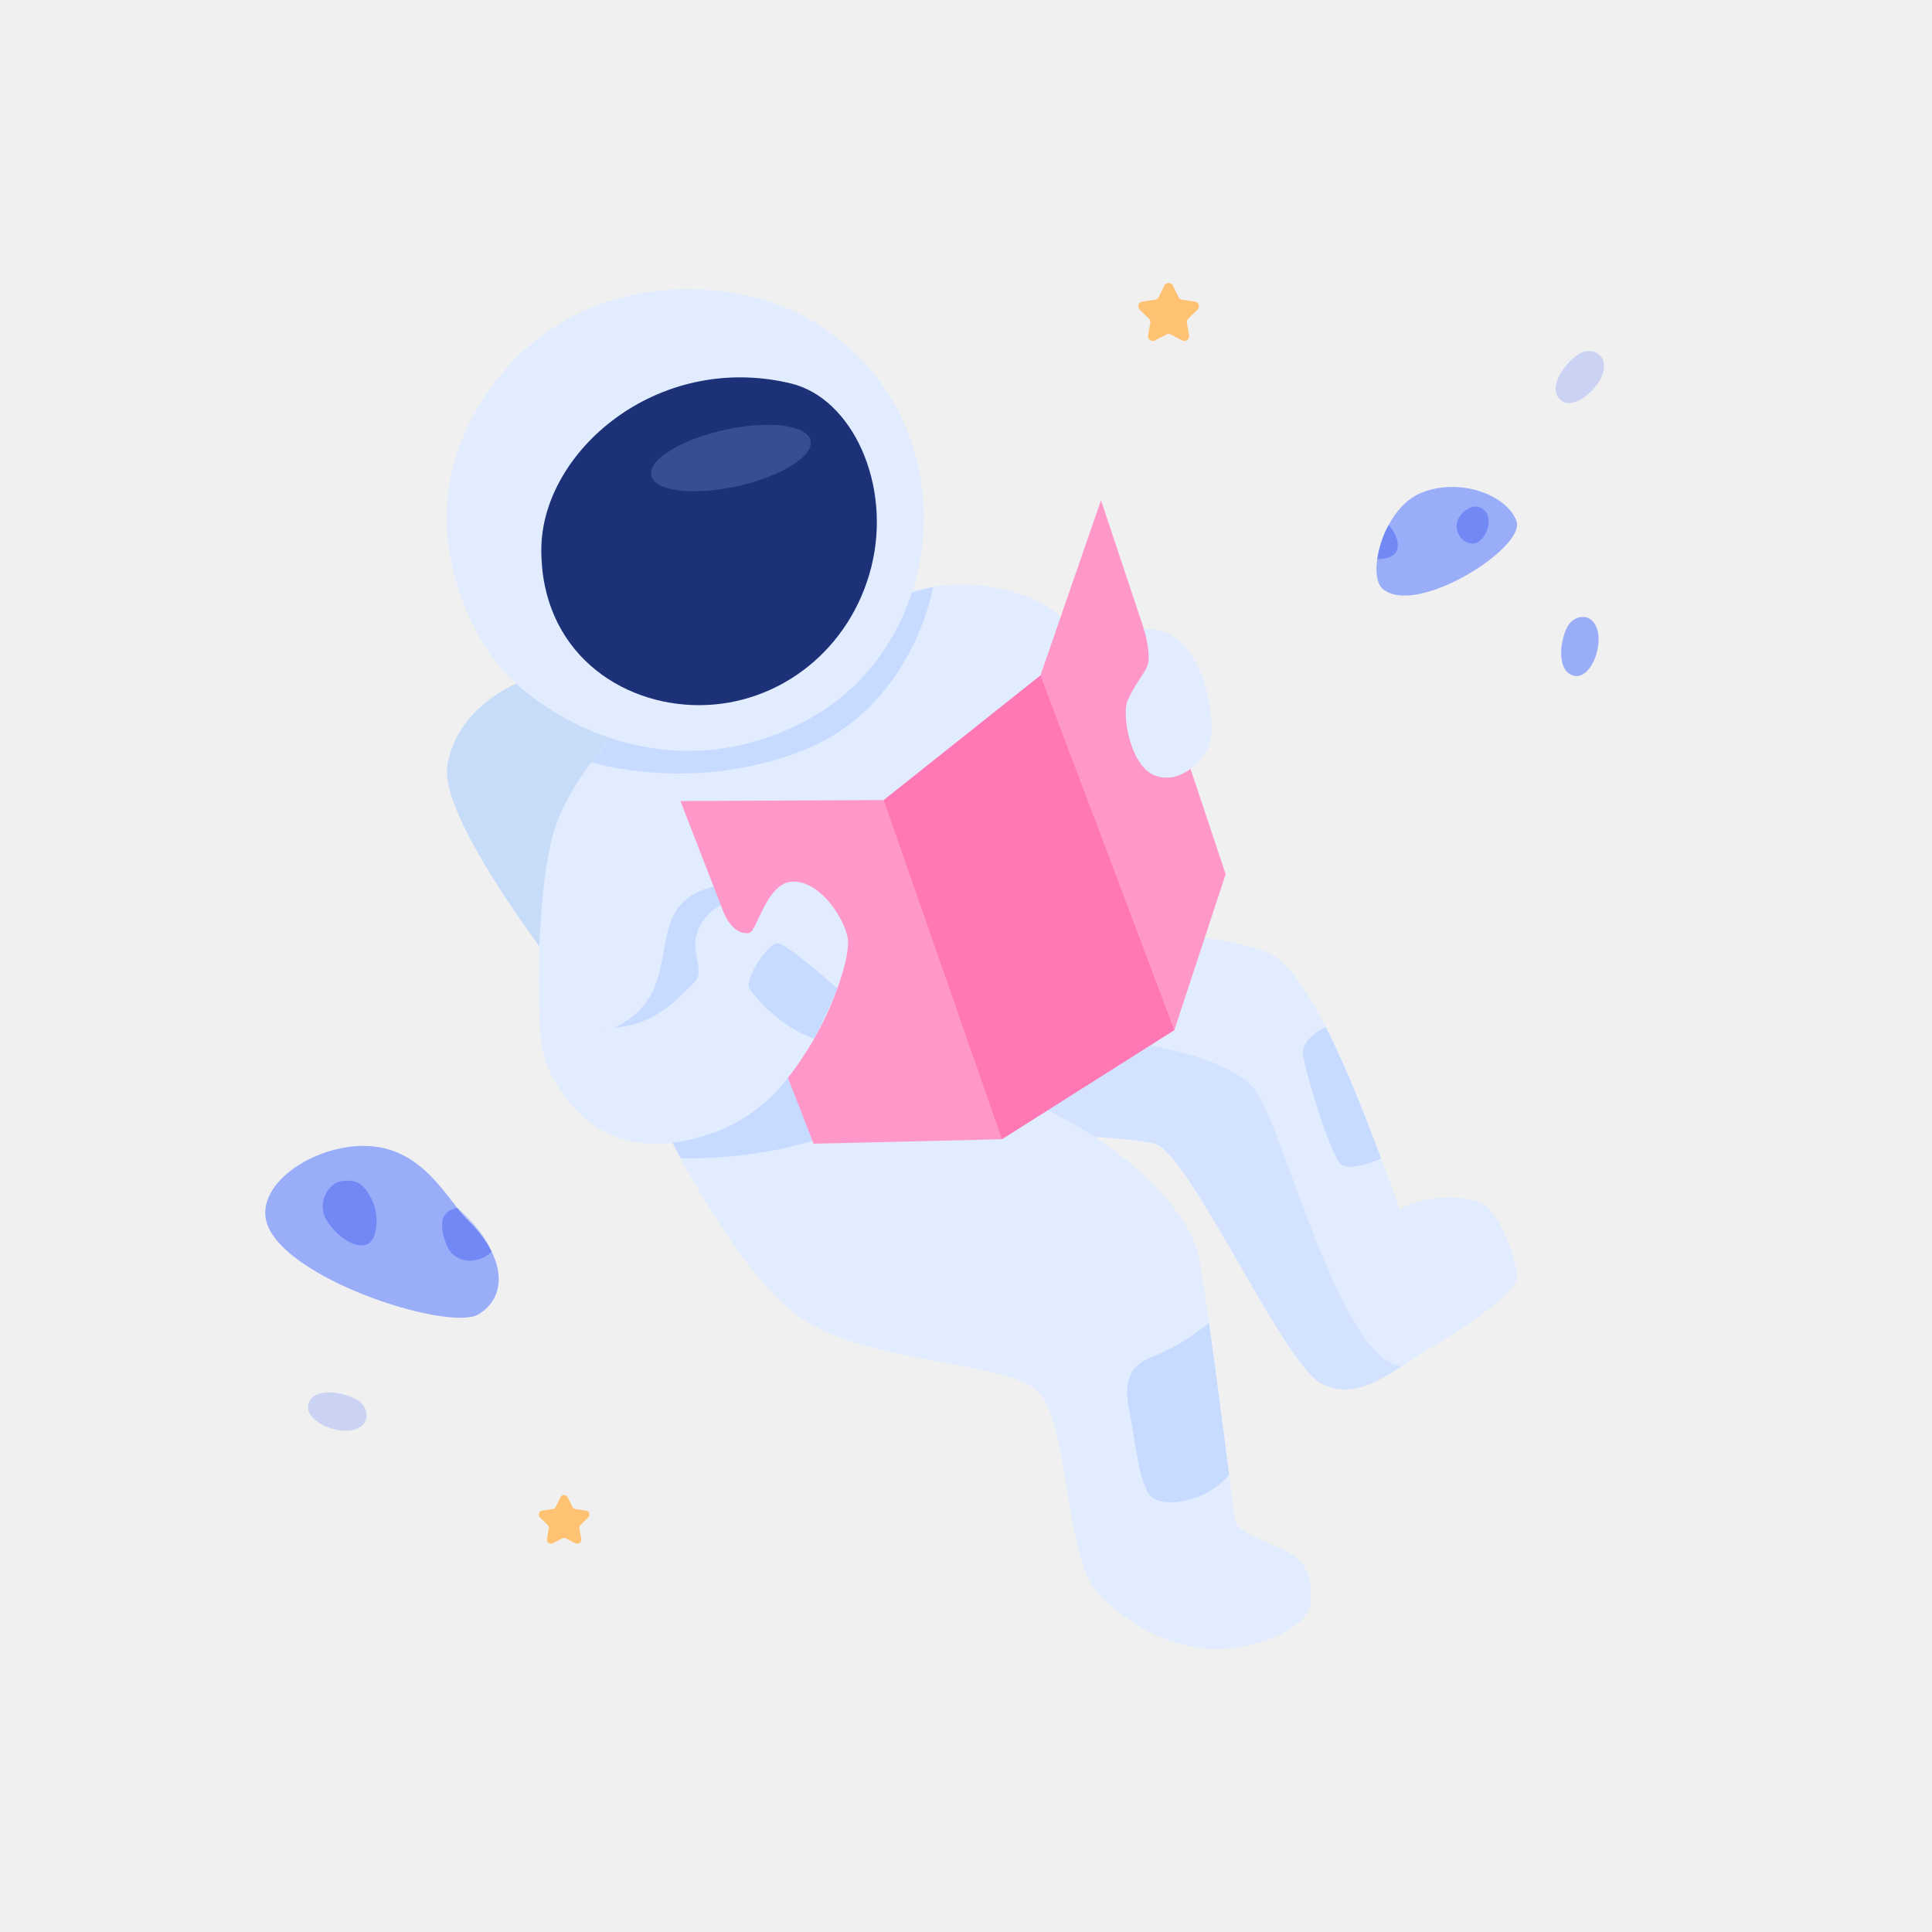
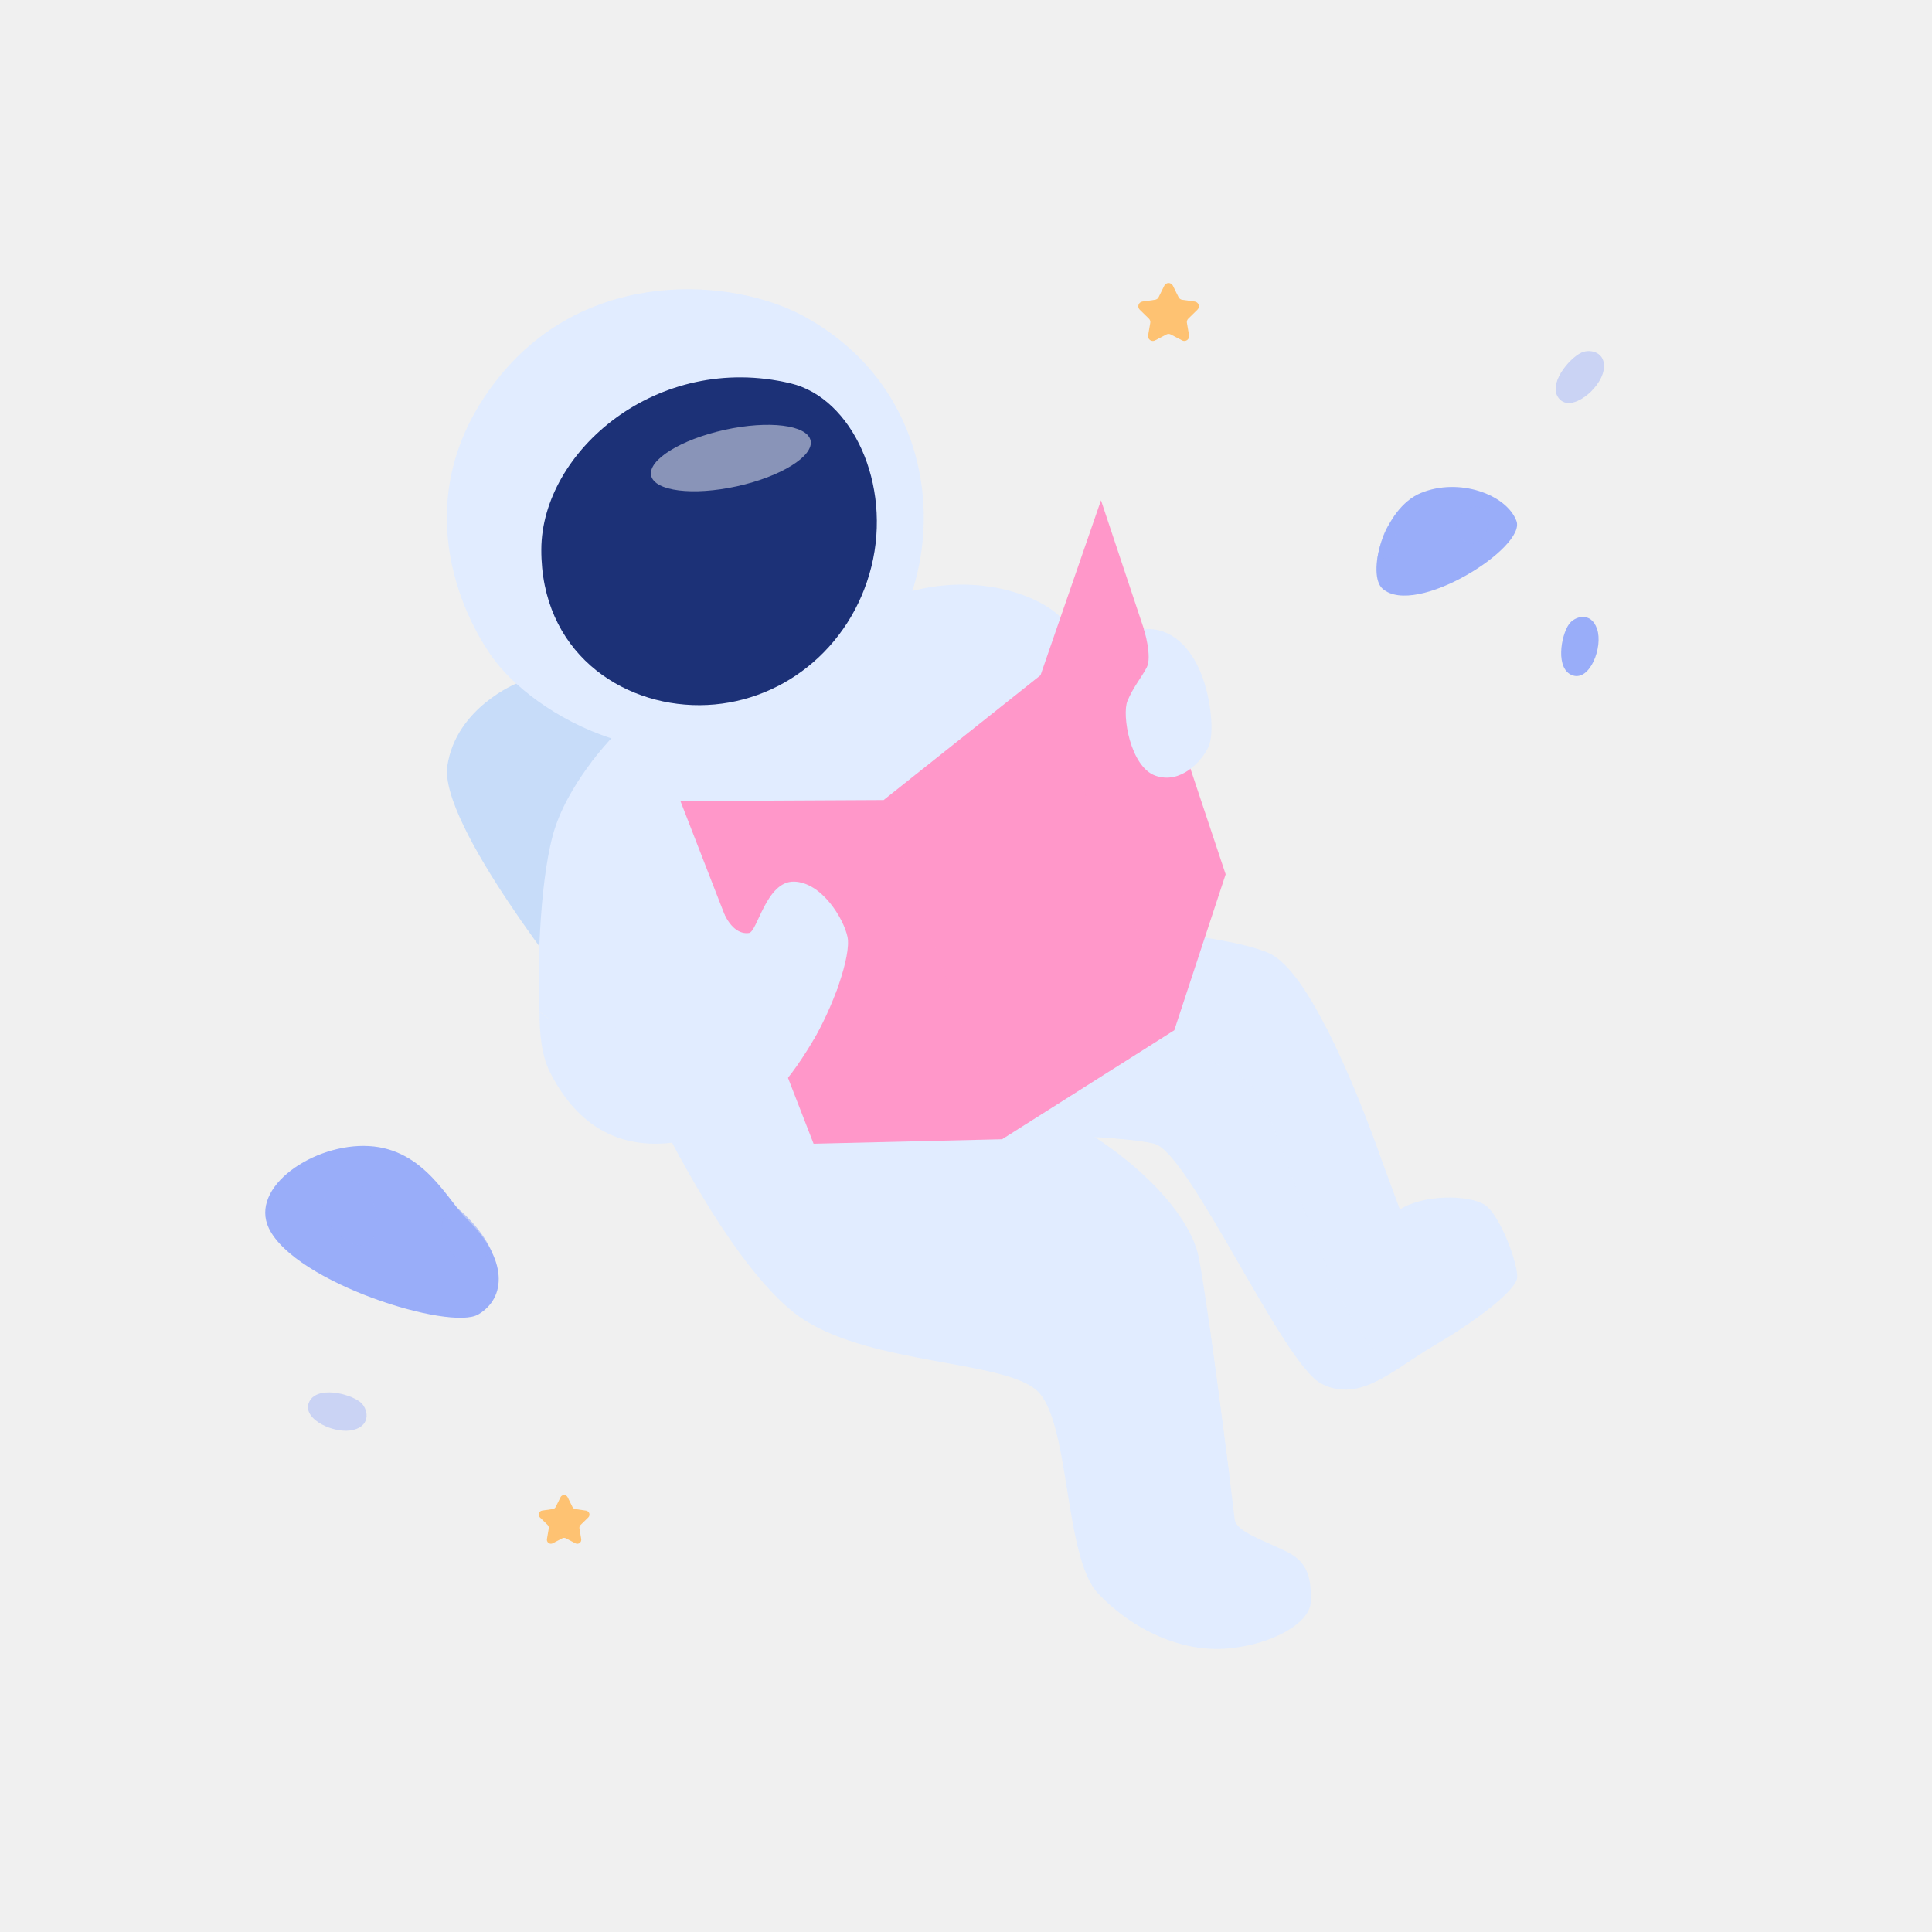
<svg xmlns="http://www.w3.org/2000/svg" viewBox="0 0 1080 1080">
-   <defs>
-     <style>.cls-1,.cls-4,.cls-6{fill:#e1ecff;}.cls-2{isolation:isolate;}.cls-3{fill:#c7dcf9;}.cls-11,.cls-14,.cls-4,.cls-6{mix-blend-mode:multiply;}.cls-5{clip-path:url(#clip-path);}.cls-6{opacity:0.51;}.cls-7{fill:#1c3177;}.cls-11,.cls-8{fill:#ff97c9;}.cls-9{fill:#fec272;}.cls-10{fill:#fff;opacity:0.48;mix-blend-mode:soft-light;}.cls-11{opacity:0.5;}.cls-12,.cls-13,.cls-14{fill:#99adf9;}.cls-13{opacity:0.44;}.cls-14{opacity:0.64;}</style>
-     <clipPath id="clip-path">
-       <path class="cls-1" d="M555.73,633.88s69.93.45,89.58,5.47,71.66,122.73,93.18,134S778.29,765.9,802,752s45.44-30.72,46.12-37.74-9.39-35.07-18.1-40.73-34-6.06-47.49,2.58c-19.82-54-48-132.75-73.84-143.59s-104.15-16-104.15-16Z" />
-     </clipPath>
-   </defs>
-   <g class="cls-2">
-     <g id="Layer_3" data-name="Layer 3">
-       <path class="cls-3" d="M289.08,381.9s-34,13.45-39,46.12,72.26,128.37,72.26,128.37L560.6,428,485.27,295.8Z" />
-       <path class="cls-1" d="M341.76,412.78S316.69,438.52,309,467s-8.68,79.34-7.4,98.39C339,600,486.83,571,486.83,571L629.29,403.42S605.14,357.57,592.88,345s-52-28.2-97.85-9.75C468.12,373.44,341.76,412.78,341.76,412.78Z" />
-       <path class="cls-4" d="M330.57,426.09s55.31,17.75,117.57-6.3S521.68,328,521.68,328L495,335.26,341.76,412.78Z" />
-       <path class="cls-1" d="M555.73,633.88s69.93.45,89.58,5.47,71.66,122.73,93.18,134S778.29,765.9,802,752s45.44-30.72,46.12-37.74-9.39-35.07-18.1-40.73-34-6.06-47.49,2.58c-19.82-54-48-132.75-73.84-143.59s-104.15-16-104.15-16Z" />
-       <g class="cls-5">
-         <path class="cls-6" d="M629.29,582.34s56.94,6.23,72.67,27.42,46.9,150.85,81.79,153.92c.56,42-71.7,57.17-71.7,57.17L538.84,628.39Z" />
-       </g>
-       <path class="cls-1" d="M367.85,623.26s43,90.19,82,114.79S559.51,760.66,579,776.77s15.37,93.5,34.85,114,46.89,33.06,72.51,30.75,46.12-14.6,46.38-26.13-.77-21.53-12.81-27.68-29-11.27-29.73-18.44-14.35-116.33-20-146-49.53-70.94-106.08-91.73c-53.55-44.84-135.8-25.63-135.8-25.63Z" />
-       <path class="cls-4" d="M380.36,647.39s49.35,2.52,93.67-16.95c-8.47-45.1-34.6-58.42-34.6-58.42l-71.58,51.24Z" />
-       <path class="cls-1" d="M448.65,176.4C410,155.71,329,148.73,279,210.74S253.92,337.06,274.93,367c22,31.42,97.62,79.44,178.33,34.34S542.43,226.62,448.65,176.4Z" />
-       <path class="cls-7" d="M442,214.32c34.33,8.2,56.63,56.37,45.1,102.49s-51.25,77.13-95.83,77.38S302.36,364,302.6,307.08C302.84,252.38,367.45,196.52,442,214.32Z" />
-       <path class="cls-4" d="M343.09,574.58c44.73-20.76,11.27-68.16,55.86-78.94C457.74,504,474,501,474,501S361.53,599.78,343.09,574.58Z" />
-       <polygon class="cls-8" points="380.36 447.8 454.8 639.35 560.11 636.84 656.45 575.86 685.15 488.74 615.46 279.66 581.63 377.54 494 447.23 380.36 447.8" />
-       <path class="cls-1" d="M343.09,574.58c24.68-2,37.25-18.07,44.73-25.2,3.81-3.64,3.05-6.83,1.13-17.33s4.74-21.27,13.84-25.88c5,13.45,11.14,16,15.88,15.37s9.61-28.95,25.11-28.7,27.93,20.76,30,31-7.94,39.45-20.5,59.95S423,629.67,383.11,637.61s-62.57-12.43-75.64-38.18c-4.41-8.69-6-20.7-5.86-34.08C301.61,565.35,310.54,577.14,343.09,574.58Z" />
-       <path class="cls-1" d="M639.46,351.67s4.75,15.45,1.55,21.47-7.56,11-10.76,18.71,1.54,36.77,15.63,41.76,25.75-8.07,29.47-15.63,1.66-27.41-3.85-41.25S655.63,350.59,639.46,351.67Z" />
-       <path class="cls-9" d="M655.66,159.71l3.16,6.4a2.65,2.65,0,0,0,2,1.46l7.07,1a2.67,2.67,0,0,1,1.48,4.56l-5.11,5a2.66,2.66,0,0,0-.77,2.36l1.2,7a2.67,2.67,0,0,1-3.87,2.82l-6.33-3.32a2.65,2.65,0,0,0-2.48,0l-6.33,3.32a2.67,2.67,0,0,1-3.88-2.82l1.21-7a2.66,2.66,0,0,0-.77-2.36l-5.11-5a2.67,2.67,0,0,1,1.48-4.56l7.07-1a2.65,2.65,0,0,0,2-1.46l3.16-6.4A2.68,2.68,0,0,1,655.66,159.71Z" />
-       <path class="cls-9" d="M317.34,837l2.65,5.37a2.2,2.2,0,0,0,1.68,1.22l5.93.86a2.24,2.24,0,0,1,1.24,3.82l-4.29,4.18a2.22,2.22,0,0,0-.64,2l1,5.9a2.25,2.25,0,0,1-3.25,2.37l-5.3-2.79a2.25,2.25,0,0,0-2.08,0L309,862.7a2.24,2.24,0,0,1-3.25-2.37l1-5.9a2.26,2.26,0,0,0-.65-2l-4.28-4.18a2.24,2.24,0,0,1,1.24-3.82l5.92-.86a2.23,2.23,0,0,0,1.69-1.22l2.65-5.37A2.24,2.24,0,0,1,317.34,837Z" />
-       <ellipse class="cls-10" cx="408.56" cy="256.06" rx="45.63" ry="16.14" transform="translate(-45.54 93.94) rotate(-12.43)" />
-       <path class="cls-4" d="M468.08,552.56s-28.31-25.3-33.44-25.3-18.79,20-15.71,25.3,18.9,22.66,36.27,28C460.83,569.82,468.08,552.56,468.08,552.56Z" />
-       <polygon class="cls-11" points="494 447.23 560.11 636.84 656.45 575.86 581.63 377.54 494 447.23" />
-       <path class="cls-4" d="M675.87,739.49a123,123,0,0,1-33,19.57c-11.21,4.32-15,13.16-11.61,29.38s5.29,41.51,12.29,48.17,31.08,3.12,43.56-12.36C683.2,793.75,675.87,739.49,675.87,739.49Z" />
-       <path class="cls-4" d="M741.12,574.12s-14,6.1-12.67,15.83,15.63,56.76,21.27,61,22.33-3.28,22.33-3.28C754.91,599.11,741.12,574.12,741.12,574.12Z" />
-       <path class="cls-12" d="M150.32,686.66c-11.13-23.08,25.14-47.78,56-46s43.83,30.27,54.76,40.9c22.83,22.18,22.11,43.88,6.3,53.21S165.05,717.19,150.32,686.66Z" />
-       <path class="cls-12" d="M772.88,329.11c-9-7.88.26-44.92,21.52-53.59s47.66.81,53.3,15.67S791.33,345.25,772.88,329.11Z" />
-       <path class="cls-12" d="M877.06,348.93c-4.61,6.57-7.68,25.28,2.05,28.61s17.09-15.92,13.67-25.94S880.14,344.54,877.06,348.93Z" />
-       <path class="cls-13" d="M884.06,197.1c-7.26,3.42-19.23,18.12-12.43,25.85s22.73-5.33,24.74-15.72S888.91,194.82,884.06,197.1Z" />
-       <path class="cls-13" d="M201.38,783.77c-6.28-5-24.75-9.25-28.69.26s14.82,18,25,15.26S205.56,787.11,201.38,783.77Z" />
-       <path class="cls-14" d="M255.61,675.23c-11.17,2.1-9.37,12.09-5.79,21.14S266,708,274.89,699.73C269.12,686,255.61,675.23,255.61,675.23Z" />
-       <path class="cls-14" d="M191.4,660.16c-8,.89-14.52,12.47-8.88,21.86s16.39,16.23,22.54,13.67,7.18-16.4,2.74-25.28S199.09,659.3,191.4,660.16Z" />
-       <path class="cls-14" d="M822.74,283.5c-4.39,1.4-8.84,6.15-8.45,11.28s4.87,9.61,9.73,9,9-8.46,8-14.1S826.09,282.44,822.74,283.5Z" />
-       <path class="cls-14" d="M776.25,293.5s6,6,5,12.81-11.34,6.18-11.34,6.18S771.45,300.88,776.25,293.5Z" />
-     </g>
+   <clipPath id="a">
+     <path d="m555.73 633.88s69.93.45 89.58 5.47 71.66 122.73 93.18 134 39.8-7.45 63.51-21.35 45.44-30.72 46.12-37.74-9.39-35.07-18.1-40.73-34-6.06-47.49 2.58c-19.82-54-48-132.75-73.84-143.59s-104.15-16-104.15-16z" />
+   </clipPath>
+   <path d="m289.08 381.9s-34 13.45-39 46.12 72.26 128.37 72.26 128.37l238.26-128.39-75.33-132.2z" fill="#c7dcf9" />
+   <g fill="#e1ecff">
+     <path d="m341.76 412.78s-25.07 25.74-32.76 54.22-8.68 79.34-7.4 98.39c37.4 34.61 185.23 5.61 185.23 5.61l142.46-167.58s-24.15-45.85-36.41-58.42-52-28.2-97.85-9.75c-26.91 38.19-153.27 77.53-153.27 77.53z" />
+     <path d="m330.57 426.09s55.31 17.75 117.57-6.3 73.54-91.79 73.54-91.79l-26.68 7.26-153.24 77.52z" />
+     <path d="m555.73 633.88s69.93.45 89.58 5.47 71.66 122.73 93.18 134 39.8-7.45 63.51-21.35 45.44-30.72 46.12-37.74-9.39-35.07-18.1-40.73-34-6.06-47.49 2.58c-19.82-54-48-132.75-73.84-143.59s-104.15-16-104.15-16z" />
+   </g>
+   <g clip-path="url(#a)">
+     <path d="m629.29 582.34s56.94 6.23 72.67 27.42 46.9 150.85 81.79 153.92c.56 42-71.7 57.17-71.7 57.17l-173.21-192.46z" fill="#e1ecff" opacity=".51" />
+   </g>
+   <g fill="#e1ecff">
+     <path d="m367.85 623.26s43 90.19 82 114.79 109.66 22.61 129.15 38.72 15.37 93.5 34.85 114 46.89 33.06 72.51 30.75 46.12-14.6 46.38-26.13-.77-21.53-12.81-27.68-29-11.27-29.73-18.44-14.35-116.33-20-146-49.53-70.94-106.08-91.73c-53.55-44.84-135.8-25.63-135.8-25.63z" />
+     <path d="m380.36 647.39s49.35 2.52 93.67-16.95c-8.47-45.1-34.6-58.42-34.6-58.42l-71.58 51.24z" />
+     <path d="m448.65 176.4c-38.65-20.69-119.65-27.67-169.65 34.34s-25.08 126.32-4.07 156.26c22 31.42 97.62 79.44 178.33 34.34s89.17-174.72-4.61-224.94z" />
+   </g>
+   <path d="m442 214.32c34.33 8.2 56.63 56.37 45.1 102.49s-51.25 77.13-95.83 77.38-88.91-30.19-88.67-87.11c.24-54.7 64.85-110.56 139.4-92.76z" fill="#1c3177" />
+   <path d="m343.09 574.58c44.73-20.76 11.27-68.16 55.86-78.94 58.79 8.36 75.05 5.36 75.05 5.36s-112.47 98.78-130.91 73.58z" fill="#e1ecff" />
+   <path d="m380.36 447.8 74.44 191.55 105.31-2.51 96.34-60.98 28.7-87.12-69.69-209.08-33.83 97.88-87.63 69.69z" fill="#ff97c9" />
+   <path d="m343.09 574.58c24.68-2 37.25-18.07 44.73-25.2 3.81-3.64 3.05-6.83 1.13-17.33s4.74-21.27 13.84-25.88c5 13.45 11.14 16 15.88 15.37s9.61-28.95 25.11-28.7 27.93 20.76 30 31-7.94 39.45-20.5 59.95-30.28 45.88-70.17 53.82-62.57-12.43-75.64-38.18c-4.41-8.69-6-20.7-5.86-34.08 0 0 8.93 11.79 41.48 9.23z" fill="#e1ecff" />
+   <path d="m639.46 351.67s4.75 15.45 1.55 21.47-7.56 11-10.76 18.71 1.54 36.77 15.63 41.76 25.75-8.07 29.47-15.63 1.66-27.41-3.85-41.25-15.87-26.14-32.04-25.06z" fill="#e1ecff" />
+   <path d="m655.66 159.71 3.16 6.4a2.65 2.65 0 0 0 2 1.46l7.07 1a2.67 2.67 0 0 1 1.48 4.56l-5.11 5a2.66 2.66 0 0 0 -.77 2.36l1.2 7a2.67 2.67 0 0 1 -3.87 2.82l-6.33-3.32a2.65 2.65 0 0 0 -2.48 0l-6.33 3.32a2.67 2.67 0 0 1 -3.88-2.82l1.21-7a2.66 2.66 0 0 0 -.77-2.36l-5.11-5a2.67 2.67 0 0 1 1.48-4.56l7.07-1a2.65 2.65 0 0 0 2-1.46l3.16-6.4a2.68 2.68 0 0 1 4.82 0z" fill="#fec272" />
+   <path d="m317.34 837 2.65 5.37a2.2 2.2 0 0 0 1.68 1.22l5.93.86a2.24 2.24 0 0 1 1.24 3.82l-4.29 4.18a2.22 2.22 0 0 0 -.64 2l1 5.9a2.25 2.25 0 0 1 -3.25 2.37l-5.3-2.79a2.25 2.25 0 0 0 -2.08 0l-5.28 2.77a2.24 2.24 0 0 1 -3.25-2.37l1-5.9a2.26 2.26 0 0 0 -.65-2l-4.28-4.18a2.24 2.24 0 0 1 1.24-3.82l5.92-.86a2.23 2.23 0 0 0 1.69-1.22l2.65-5.37a2.24 2.24 0 0 1 4.02.02z" fill="#fec272" />
+   <ellipse cx="408.56" cy="256.06" fill="#fff" opacity=".48" rx="45.63" ry="16.14" transform="matrix(.9765597 -.2152467 .2152467 .9765597 -45.54 93.94)" />
+   <path d="m468.08 552.56s-28.31-25.3-33.44-25.3-18.79 20-15.71 25.3 18.9 22.66 36.27 28c5.63-10.74 12.88-28 12.88-28z" fill="#e1ecff" />
+   <path d="m494 447.23 66.11 189.61 96.34-60.98-74.82-198.32z" fill="#ff97c9" opacity=".5" />
+   <path d="m675.87 739.49a123 123 0 0 1 -33 19.57c-11.21 4.32-15 13.16-11.61 29.38s5.29 41.51 12.29 48.17 31.08 3.12 43.56-12.36c-3.91-30.5-11.24-84.76-11.24-84.76z" fill="#e1ecff" />
+   <path d="m741.12 574.12s-14 6.1-12.67 15.83 15.63 56.76 21.27 61 22.33-3.28 22.33-3.28c-17.14-48.56-30.93-73.55-30.93-73.55z" fill="#e1ecff" />
+   <g fill="#99adf9">
+     <path d="m150.32 686.66c-11.13-23.08 25.14-47.78 56-46s43.83 30.27 54.76 40.9c22.83 22.18 22.11 43.88 6.3 53.21s-102.33-17.58-117.06-48.11z" />
+     <path d="m772.88 329.11c-9-7.88.26-44.92 21.52-53.59s47.66.81 53.3 15.67-56.37 54.06-74.82 37.92z" />
+     <path d="m877.06 348.93c-4.61 6.57-7.68 25.28 2.05 28.61s17.09-15.92 13.67-25.94-12.64-7.06-15.72-2.67z" />
+     <path d="m884.06 197.1c-7.26 3.42-19.23 18.12-12.43 25.85s22.73-5.33 24.74-15.72-7.46-12.41-12.31-10.13z" opacity=".44" />
+     <path d="m201.38 783.77c-6.28-5-24.75-9.25-28.69.26s14.82 18 25 15.26 7.87-12.18 3.69-15.52z" opacity=".44" />
+     <path d="m255.61 675.23c-11.17 2.1-9.37 12.09-5.79 21.14s16.18 11.63 25.07 3.36c-5.77-13.73-19.28-24.5-19.28-24.5z" opacity=".64" />
+     <path d="m191.4 660.16c-8 .89-14.52 12.47-8.88 21.86s16.39 16.23 22.54 13.67 7.18-16.4 2.74-25.28-8.71-11.11-16.4-10.25z" opacity=".64" />
+     <path d="m822.74 283.5c-4.39 1.4-8.84 6.15-8.45 11.28s4.87 9.61 9.73 9 9-8.46 8-14.1-5.93-7.24-9.28-6.18z" opacity=".64" />
+     <path d="m776.25 293.5s6 6 5 12.81-11.34 6.18-11.34 6.18 1.54-11.61 6.34-18.99z" opacity=".64" />
  </g>
</svg>
